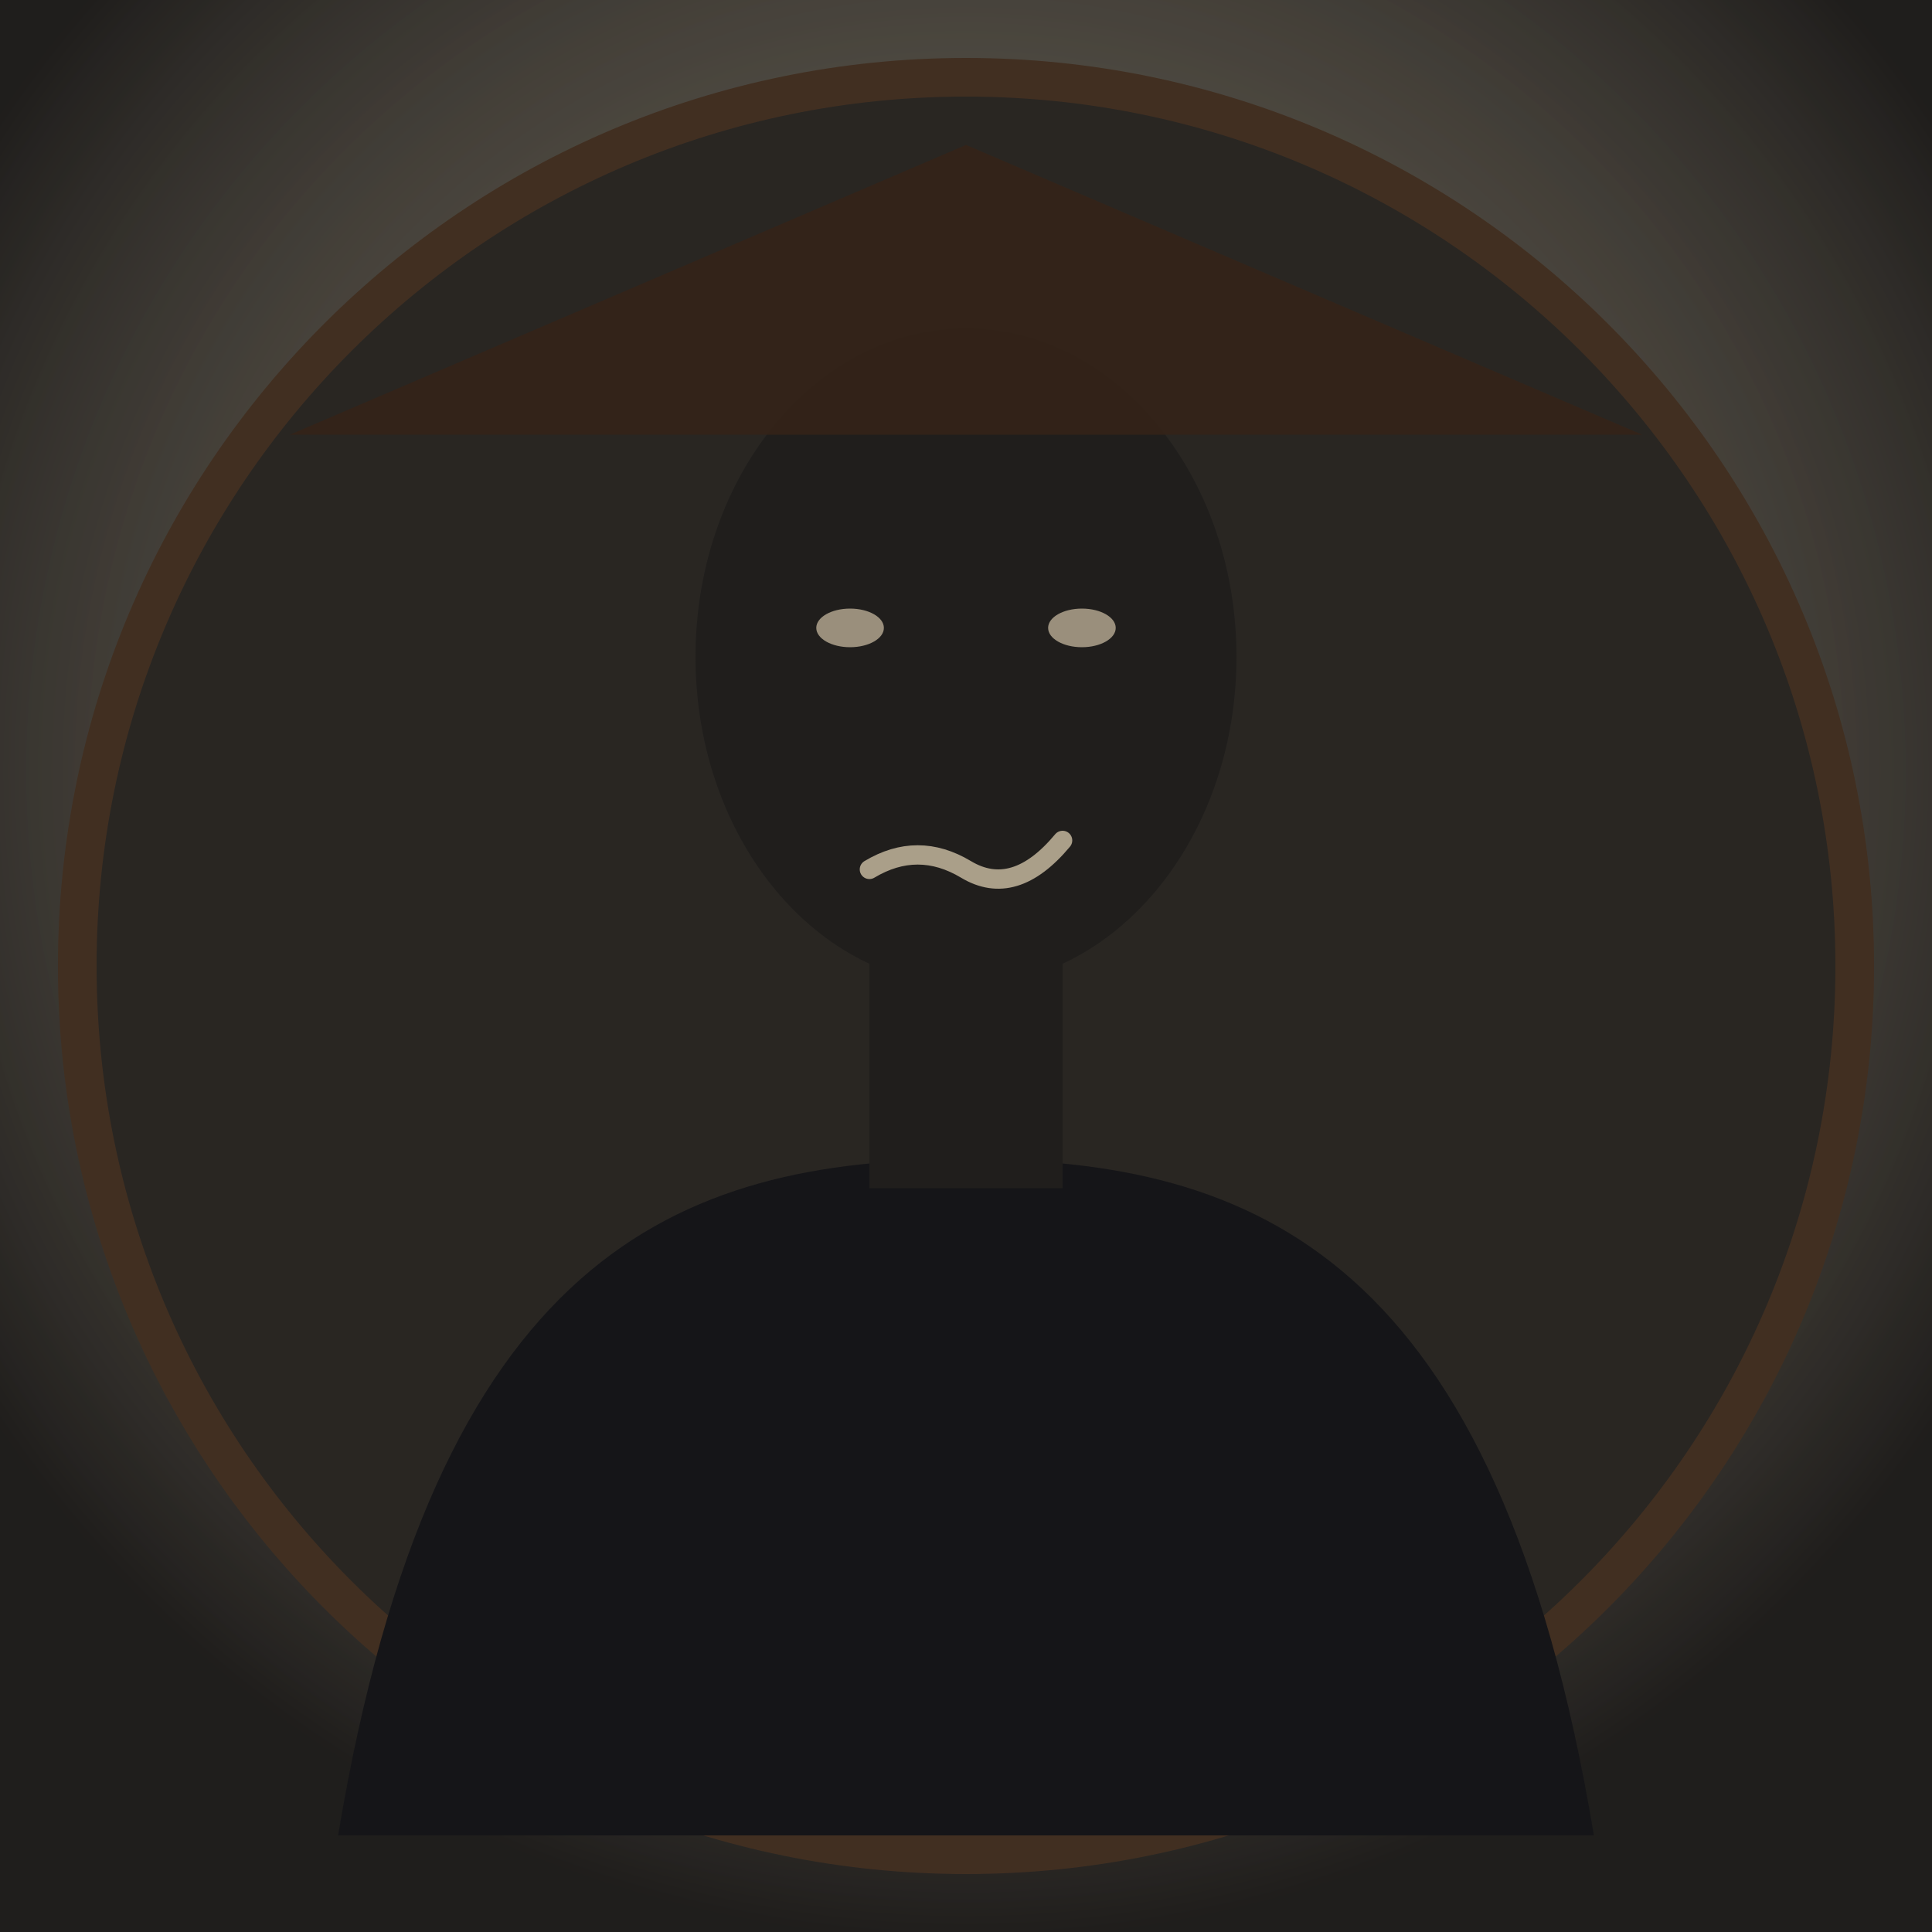
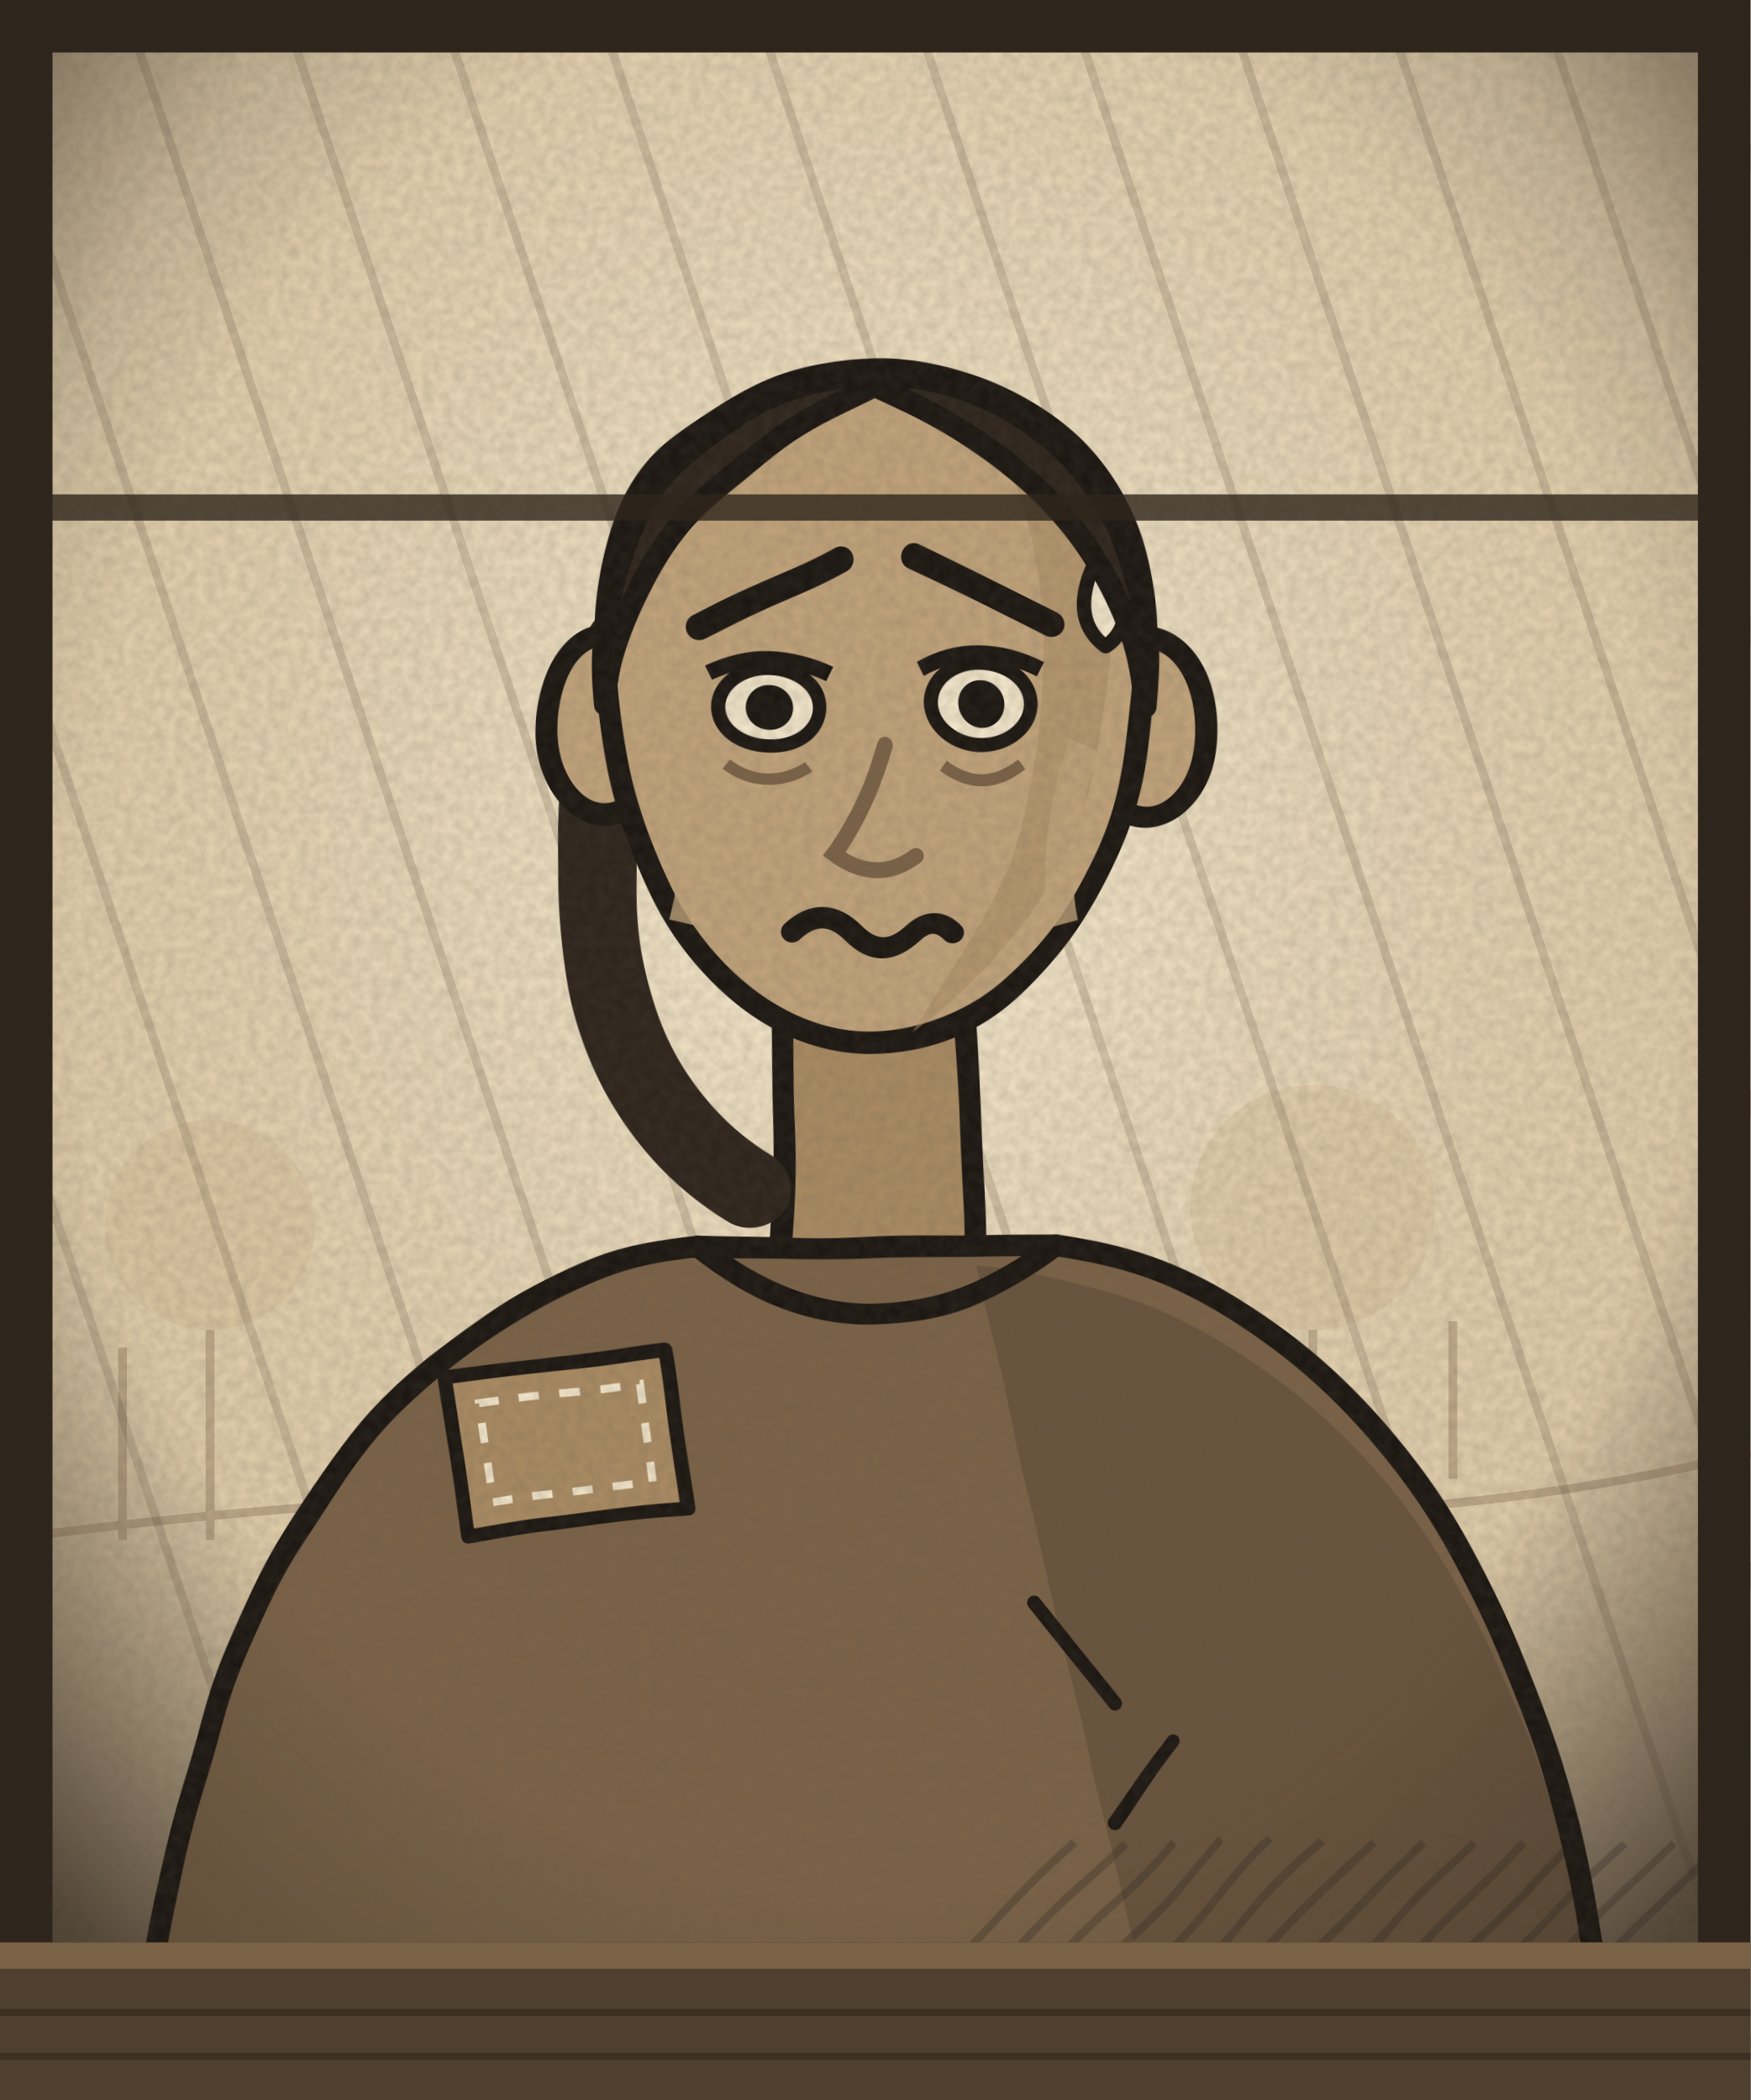
- <svg xmlns="http://www.w3.org/2000/svg" viewBox="0 0 200 200" width="100%" height="100%">
+ <svg xmlns="http://www.w3.org/2000/svg" viewBox="0 0 200 240" width="200" height="240">
  <defs>
-     <radialGradient id="frost" cx="50%" cy="40%" r="60%">
-       <stop offset="0%" stop-color="#E8D8BA" stop-opacity="0.3" />
-       <stop offset="100%" stop-color="#242220" stop-opacity="0.9" />
+     <radialGradient id="kinh" cx="50%" cy="38%" r="70%">
+       <stop offset="0%" stop-color="#f6ecd4" stop-opacity="0.9" />
+       <stop offset="70%" stop-color="#cdb48c" stop-opacity="0.55" />
+       <stop offset="100%" stop-color="#4f3f2e" stop-opacity="0.85" />
    </radialGradient>
-     <filter id="blurFilter">
-       <feGaussianBlur stdDeviation="1.5" />
+     <filter id="hat" x="0" y="0" width="100%" height="100%">
+       <feTurbulence type="fractalNoise" baseFrequency="0.85" numOctaves="2" seed="112" />
+       <feColorMatrix values="0 0 0 0 0.11  0 0 0 0 0.09  0 0 0 0 0.07  0 0 0 0.55 -0.12" />
+       <feComposite in2="SourceGraphic" operator="in" />
    </filter>
+     <filter id="net" x="-5%" y="-5%" width="110%" height="110%">
+       <feTurbulence type="fractalNoise" baseFrequency="0.04" numOctaves="2" seed="3" result="n" />
+       <feDisplacementMap in="SourceGraphic" in2="n" scale="1.6" />
+     </filter>
+     <radialGradient id="toi" cx="50%" cy="45%" r="75%">
+       <stop offset="60%" stop-color="#1c1712" stop-opacity="0" />
+       <stop offset="100%" stop-color="#1c1712" stop-opacity="0.45" />
+     </radialGradient>
  </defs>
-   <rect width="200" height="200" fill="#1F1E1D" />
-   <rect width="200" height="200" fill="url(#frost)" />
-   <circle cx="100" cy="100" r="92" fill="#2E2B27" stroke="#4A3525" stroke-width="4" />
-   <path d="M35,190 C45,130 70,120 100,120 C130,120 155,130 165,190 Z" fill="#18181B" />
-   <rect x="90" y="95" width="20" height="28" fill="#242220" />
-   <ellipse cx="100" cy="68" rx="28" ry="34" fill="#242220" />
-   <ellipse cx="88" cy="65" rx="3.5" ry="2" fill="#E8D8BA" opacity="0.7" />
-   <ellipse cx="112" cy="65" rx="3.5" ry="2" fill="#E8D8BA" opacity="0.7" />
-   <path d="M90,90 Q95,87 100,90 T110,87" stroke="#E8D8BA" stroke-width="2" fill="none" opacity="0.8" stroke-linecap="round" />
-   <polygon points="30,45 100,15 170,45" fill="#3B281B" opacity="0.9" />
-   <rect width="200" height="200" fill="black" opacity="0.12" style="mix-blend-mode: multiply;" />
+   <rect width="200" height="240" fill="#efe3c8" />
+   <rect width="200" height="240" fill="url(#kinh)" />
+   <g opacity="0.35" stroke="#7a6247" stroke-width="1">
+     <path d="M0 176 Q60 168 110 172 T200 166" fill="none" />
+     <path d="M14 176 v-22 M24 176 v-30 M150 170 v-26 M166 169 v-18" />
+     <circle cx="24" cy="140" r="12" fill="#cdb48c" stroke="none" />
+     <circle cx="150" cy="138" r="14" fill="#cdb48c" stroke="none" />
+   </g>
+   <g stroke="#4f3f2e" stroke-width="1" opacity="0.18">
+     <line x1="-40" y1="0" x2="40" y2="240" />
+     <line x1="-22" y1="0" x2="58" y2="240" />
+     <line x1="-4" y1="0" x2="76" y2="240" />
+     <line x1="14" y1="0" x2="94" y2="240" />
+     <line x1="32" y1="0" x2="112" y2="240" />
+     <line x1="50" y1="0" x2="130" y2="240" />
+     <line x1="68" y1="0" x2="148" y2="240" />
+     <line x1="86" y1="0" x2="166" y2="240" />
+     <line x1="104" y1="0" x2="184" y2="240" />
+     <line x1="122" y1="0" x2="202" y2="240" />
+     <line x1="140" y1="0" x2="220" y2="240" />
+     <line x1="158" y1="0" x2="238" y2="240" />
+     <line x1="176" y1="0" x2="256" y2="240" />
+     <line x1="194" y1="0" x2="274" y2="240" />
+     <line x1="212" y1="0" x2="292" y2="240" />
+     <line x1="230" y1="0" x2="310" y2="240" />
+   </g>
+   <g filter="url(#net)">
+     <g transform="translate(0 0) translate(100 222) scale(1.14) translate(-100 -222)">
+       <path d="M91 124 L90 156 L110 156 L109 124 Z" fill="#a88a62" stroke="#1c1712" stroke-width="2.2" stroke-linejoin="round" stroke-linecap="round" />
+       <path d="M26 240 C30 182 56 156 82 152           L118 152 C144 156 170 182 174 240 Z" fill="#7a6247" stroke="#1c1712" stroke-width="2.2" stroke-linejoin="round" stroke-linecap="round" />
+       <path d="M110 154 C144 158 168 184 174 240 L130 240 Z" fill="#1c1712" opacity="0.18" />
+       <path d="M82 152 Q100 166 118 152" fill="none" stroke="#1c1712" stroke-width="2.2" stroke-linejoin="round" stroke-linecap="round" />
+       <rect x="58" y="164" width="22" height="16" fill="#a88a62" stroke="#1c1712" stroke-width="1.4" stroke-linejoin="round" stroke-linecap="round" transform="rotate(-8 68 172)" />
+       <rect x="61" y="167" width="16" height="10" fill="none" stroke="#efe3c8" stroke-width="0.8" stroke-dasharray="2 2" transform="rotate(-8 68 172)" />
+       <path d="M116 188 l8 10 M130 202 l-6 8" stroke="#1c1712" stroke-width="1.4" stroke-linejoin="round" stroke-linecap="round" />
+       <g stroke="#1c1712" stroke-width="0.8" opacity="0.25">
+         <line x1="90" y1="242" x2="120" y2="212" />
+         <line x1="95" y1="242" x2="125" y2="212" />
+         <line x1="100" y1="242" x2="130" y2="212" />
+         <line x1="105" y1="242" x2="135" y2="212" />
+         <line x1="110" y1="242" x2="140" y2="212" />
+         <line x1="115" y1="242" x2="145" y2="212" />
+         <line x1="120" y1="242" x2="150" y2="212" />
+         <line x1="125" y1="242" x2="155" y2="212" />
+         <line x1="130" y1="242" x2="160" y2="212" />
+         <line x1="135" y1="242" x2="165" y2="212" />
+         <line x1="140" y1="242" x2="170" y2="212" />
+         <line x1="145" y1="242" x2="175" y2="212" />
+         <line x1="150" y1="242" x2="180" y2="212" />
+         <line x1="155" y1="242" x2="185" y2="212" />
+       </g>
+       <g transform="rotate(0 100 136)">
+         <path d="M75 92 C67 126 77 140 87 146" fill="none" stroke="#2e251c" stroke-width="8" stroke-linecap="round" />
+         <ellipse cx="73" cy="100" rx="6" ry="9" fill="#bfa27a" stroke="#1c1712" stroke-width="2.2" stroke-linejoin="round" stroke-linecap="round" />
+         <ellipse cx="127" cy="100" rx="6" ry="9" fill="#bfa27a" stroke="#1c1712" stroke-width="2.2" stroke-linejoin="round" stroke-linecap="round" />
+         <path d="M73 90 C73 56 127 56 127 90 C127 117.6 113.5 132 100 132 C86.5 132 73 117.6 73 90 Z" fill="#bfa27a" stroke="#1c1712" stroke-width="2.2" stroke-linejoin="round" stroke-linecap="round" />
+         <path d="M109.45 66 C129 70 129 114 104 131 C118.9 110.4 121.6 86 109.45 66 Z" fill="#a88a62" opacity="0.55" />
+         <path d="M82.2 90 L96.2 83" fill="none" stroke="#1c1712" stroke-width="2.6" stroke-linecap="round" />
+         <path d="M103.8 83 L117.8 90" fill="none" stroke="#1c1712" stroke-width="2.6" stroke-linecap="round" />
+         <ellipse cx="89.2" cy="98" rx="5" ry="4" fill="#efe3c8" stroke="#1c1712" stroke-width="1.4" stroke-linejoin="round" stroke-linecap="round" />
+         <circle cx="89.2" cy="98" r="2.3" fill="#1c1712" />
+         <path d="M83.2 94.6 Q89.2 91.6 95.2 94.6" fill="none" stroke="#1c1712" stroke-width="1.6" />
+         <path d="M85.2 104 q4 3 8 0" fill="none" stroke="#7a6247" stroke-width="1.2" />
+         <ellipse cx="110.8" cy="98" rx="5" ry="4" fill="#efe3c8" stroke="#1c1712" stroke-width="1.4" stroke-linejoin="round" stroke-linecap="round" />
+         <circle cx="110.8" cy="98" r="2.3" fill="#1c1712" />
+         <path d="M104.8 94.6 Q110.8 91.6 116.8 94.6" fill="none" stroke="#1c1712" stroke-width="1.6" />
+         <path d="M106.8 104 q4 3 8 0" fill="none" stroke="#7a6247" stroke-width="1.2" />
+         <path d="M101 102 q-3 8 -5 11 q4 3 8 0" fill="none" stroke="#7a6247" stroke-width="1.6" stroke-linecap="round" />
+         <path d="M92 121 q3 -3 6 0 q3 3 6 0 q2 -2 4 0" fill="none" stroke="#1c1712" stroke-width="2.2" stroke-linejoin="round" stroke-linecap="round" />
+         <path d="M79 102 q4 10 2 18 M121 102 q-4 10 -2 18" fill="none" stroke="#bfa27a" stroke-width="3" opacity="0.8" />
+         <path d="M123 82 q-4 7 0 10 q4 -3 0 -10 Z" fill="#efe3c8" stroke="#1c1712" stroke-width="1.4" stroke-linejoin="round" stroke-linecap="round" />
+         <path d="M73 98 C69 54 131 54 127 98 C125 76 104 68 100 66 C96 68 75 76 73 98 Z" fill="#2e251c" stroke="#1c1712" stroke-width="2.2" stroke-linejoin="round" stroke-linecap="round" />
+       </g>
+     </g>
+   </g>
+   <rect width="200" height="240" fill="url(#toi)" />
+   <rect width="200" height="240" fill="#000" filter="url(#hat)" opacity="0.5" />
+   <rect x="3" y="3" width="194" height="234" fill="none" stroke="#2e251c" stroke-width="6" />
+   <line x1="3" y1="58" x2="197" y2="58" stroke="#2e251c" stroke-width="3" opacity="0.8" />
+   <rect x="0" y="222" width="200" height="18" fill="#4f3f2e" />
+   <rect x="0" y="222" width="200" height="3" fill="#7a6247" />
+   <path d="M0 230 H200 M0 235 H200" stroke="#2e251c" stroke-width="0.8" opacity="0.6" />
</svg>
